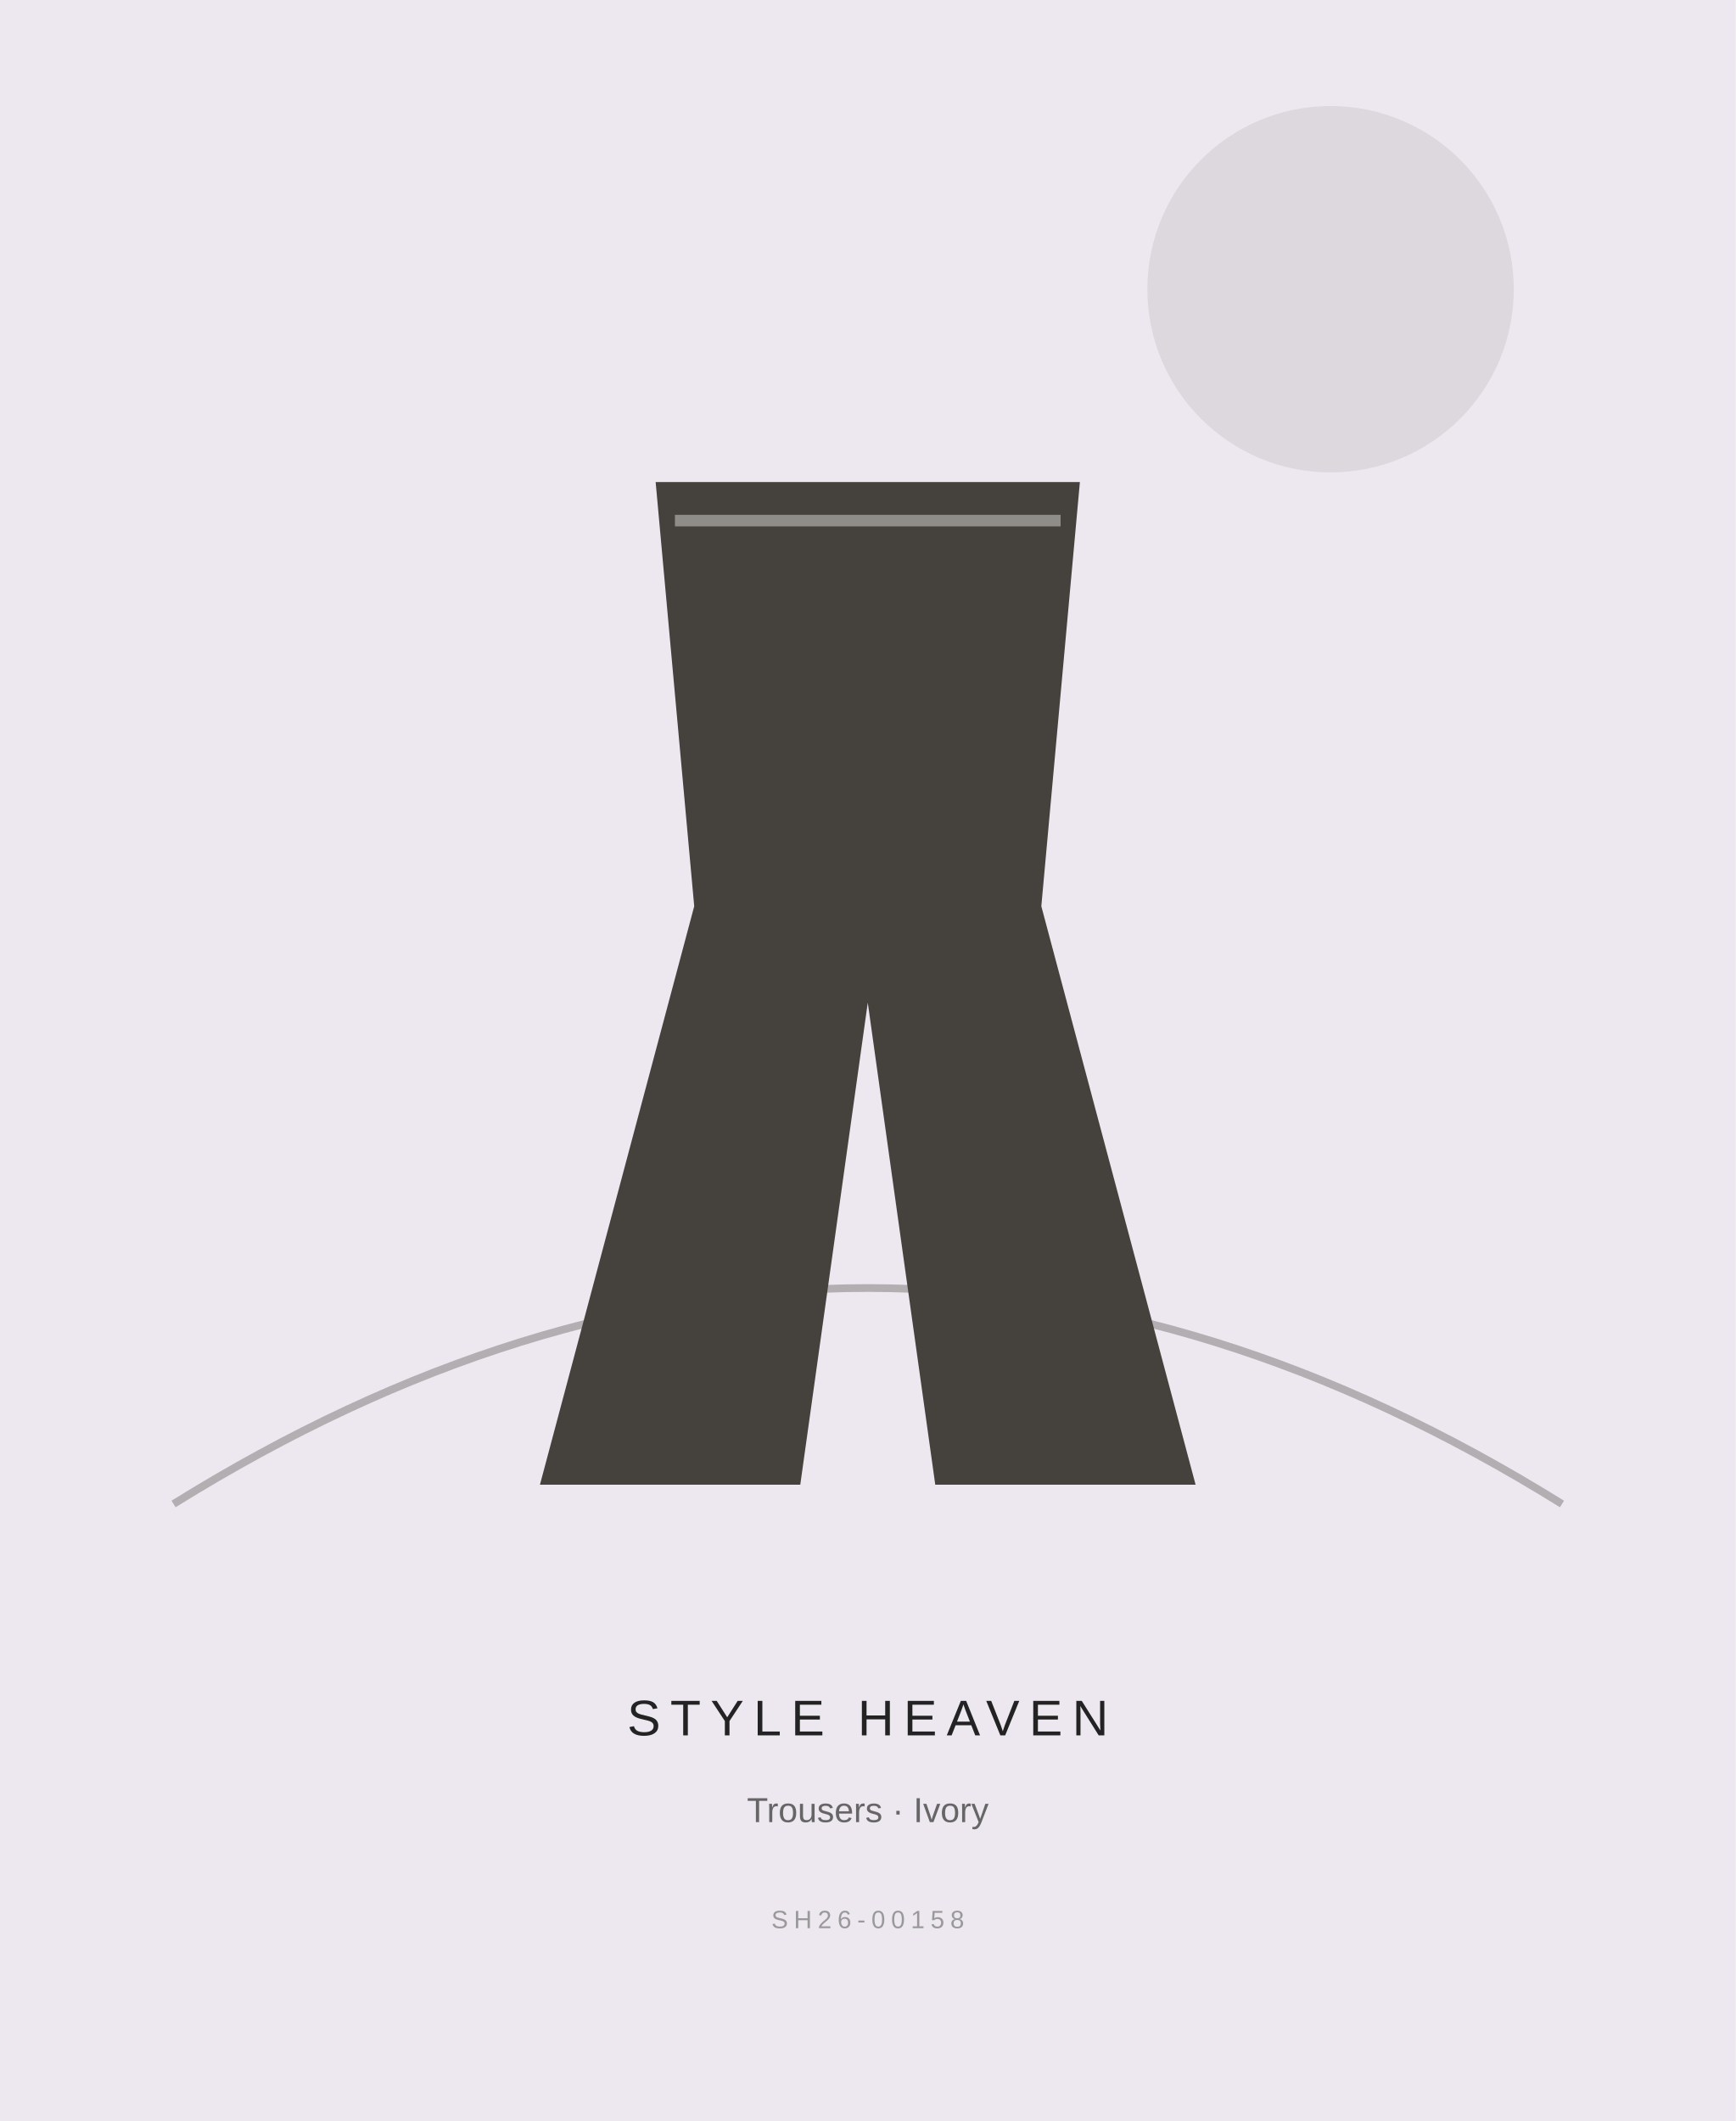
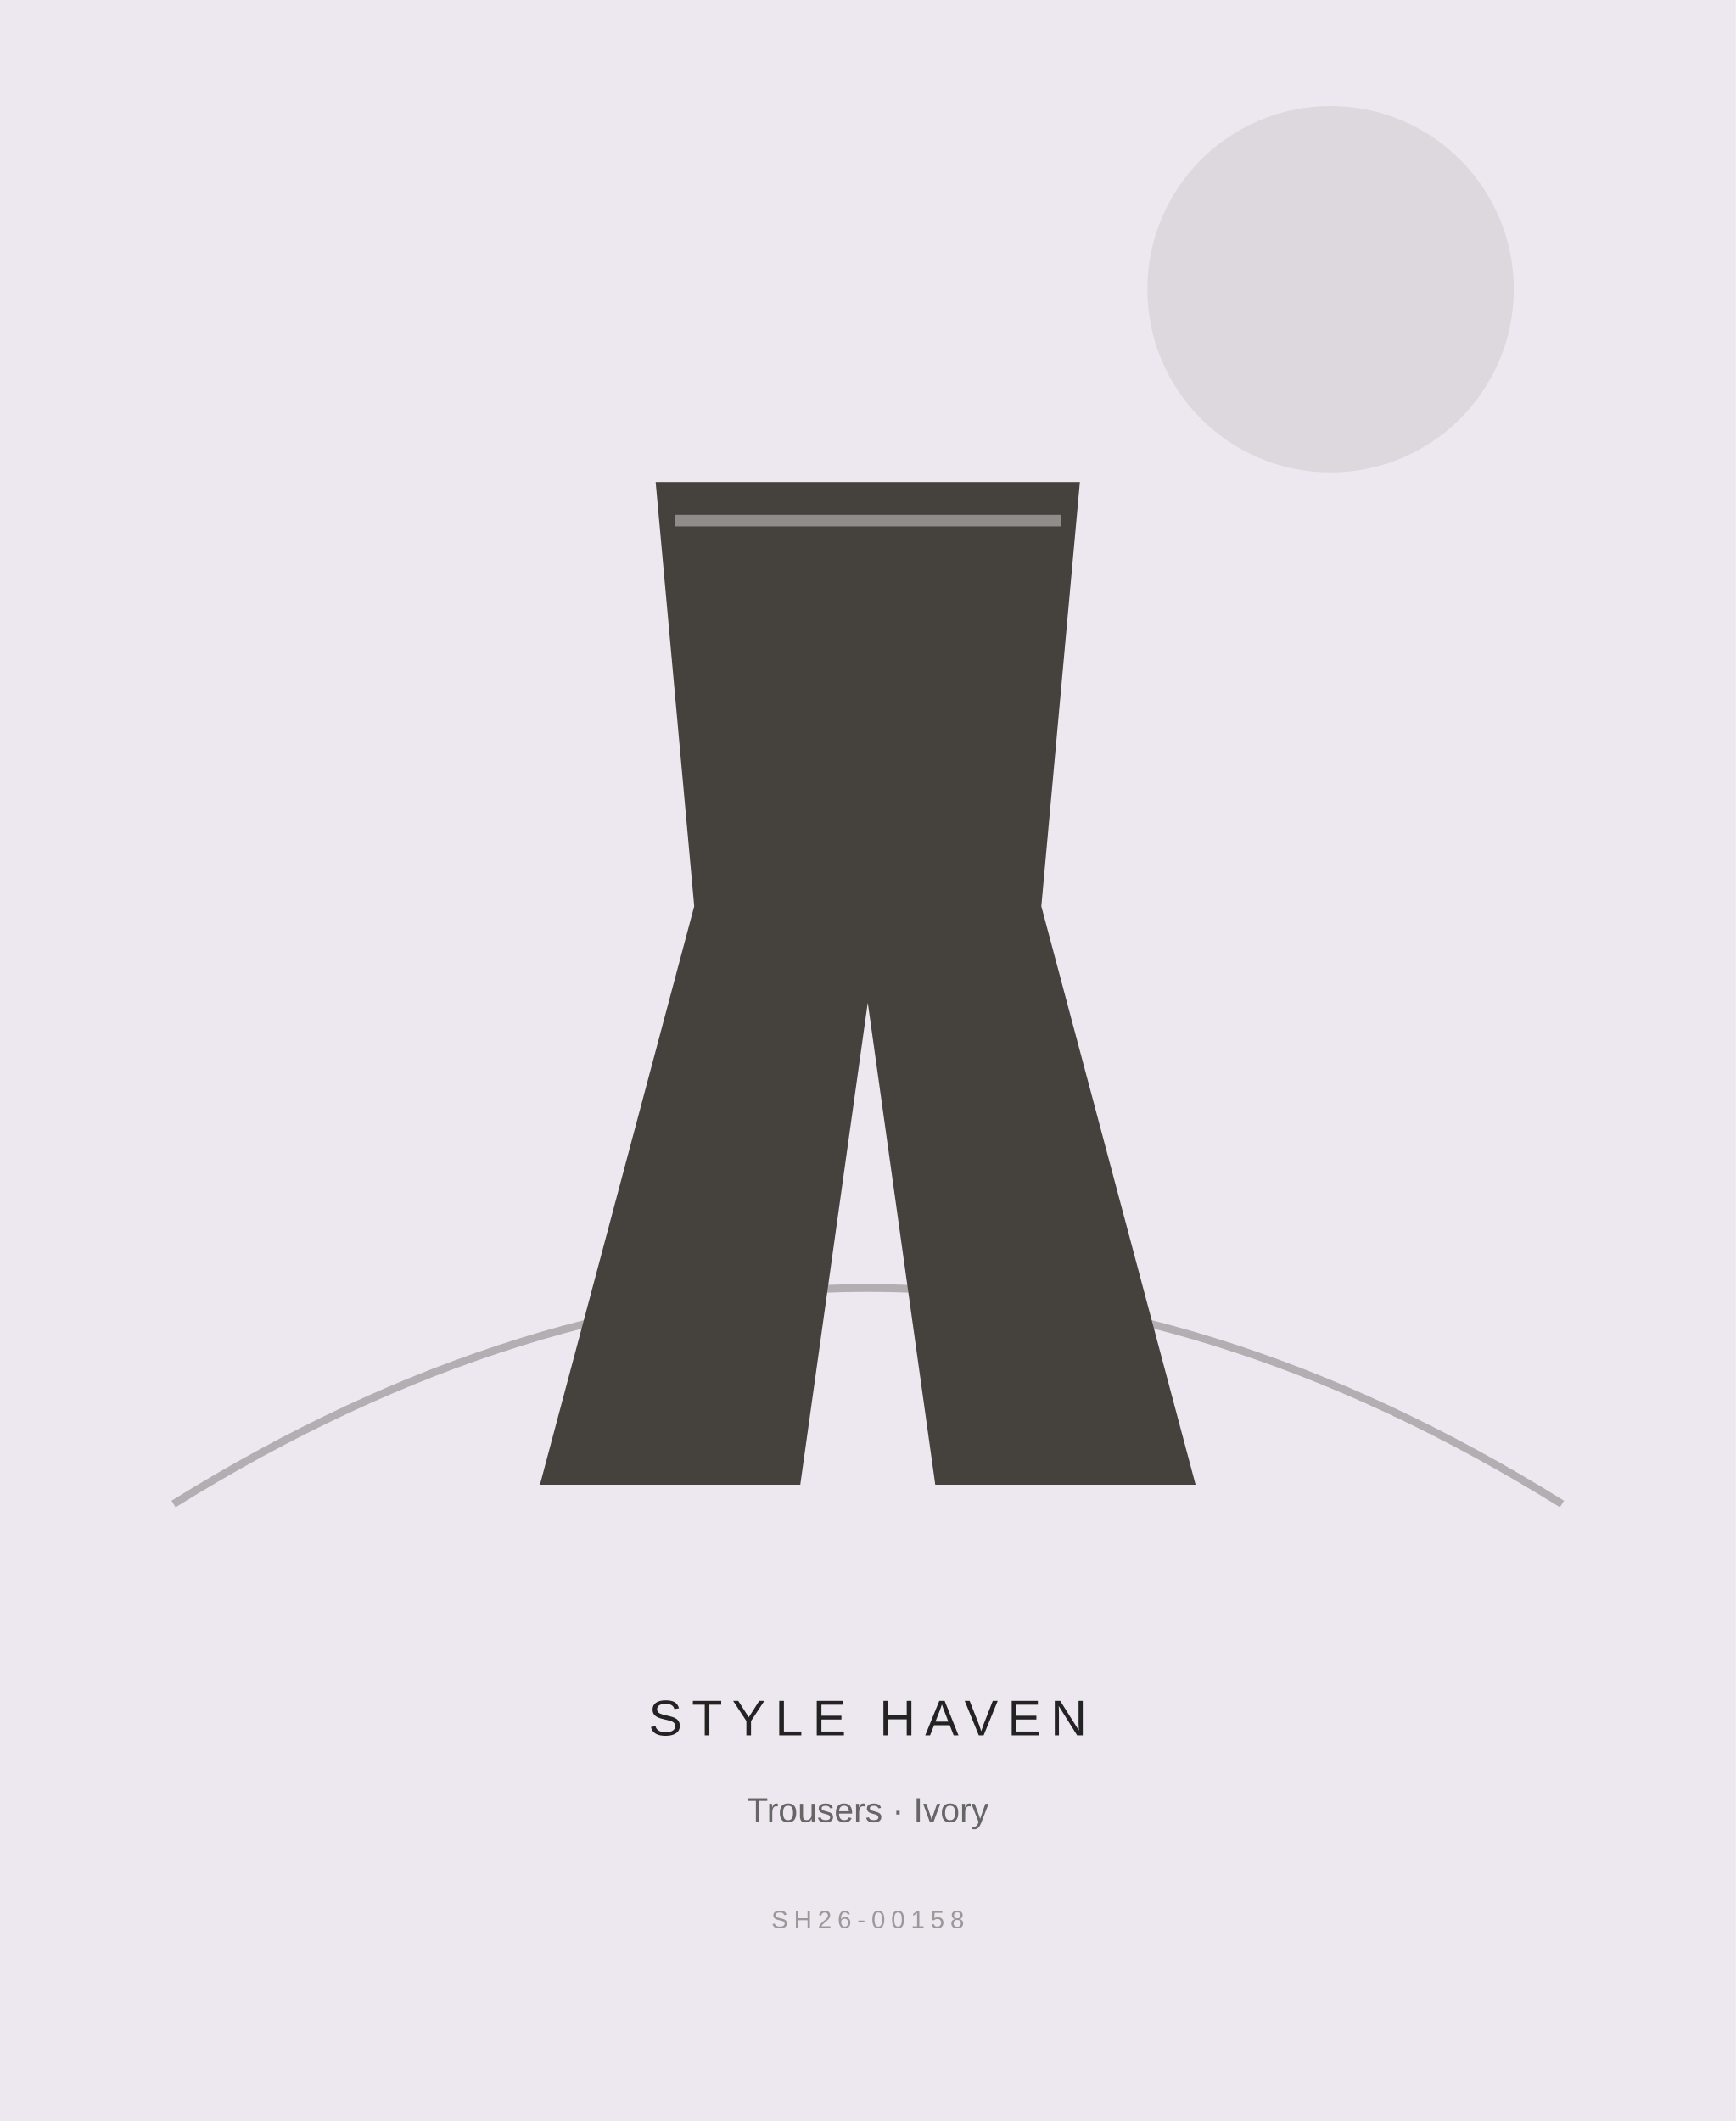
<svg xmlns="http://www.w3.org/2000/svg" viewBox="0 0 900 1100">
  <rect width="900" height="1100" fill="#EDE8F0" />
  <circle cx="690" cy="150" r="95" fill="#45413C" opacity=".10" />
  <path d="M90 780 Q450 556 810 780" fill="none" stroke="#45413C" stroke-width="4" opacity=".35" />
  <path d="M340 250 L560 250 L540 470 L620 770 L485 770 L450 520 L415 770 L280 770 L360 470Z" fill="#45413C" />
  <path d="M350 270 H550" stroke="#fff" stroke-width="6" opacity=".4" />
-   <text x="450" y="900" text-anchor="middle" font-family="Arial,sans-serif" font-size="26" letter-spacing="5" fill="#232323">STYLE HEAVEN</text>
+   <text x="450" y="900" text-anchor="middle" font-family="Arial,sans-serif" font-size="26" letter-spacing="5" fill="#232323">STYLE HAVEN</text>
  <text x="450" y="945" text-anchor="middle" font-family="Arial,sans-serif" font-size="18" fill="#666">Trousers · Ivory</text>
  <text x="450" y="1000" text-anchor="middle" font-family="Arial,sans-serif" font-size="13" letter-spacing="3" fill="#999">SH26-00158</text>
</svg>
